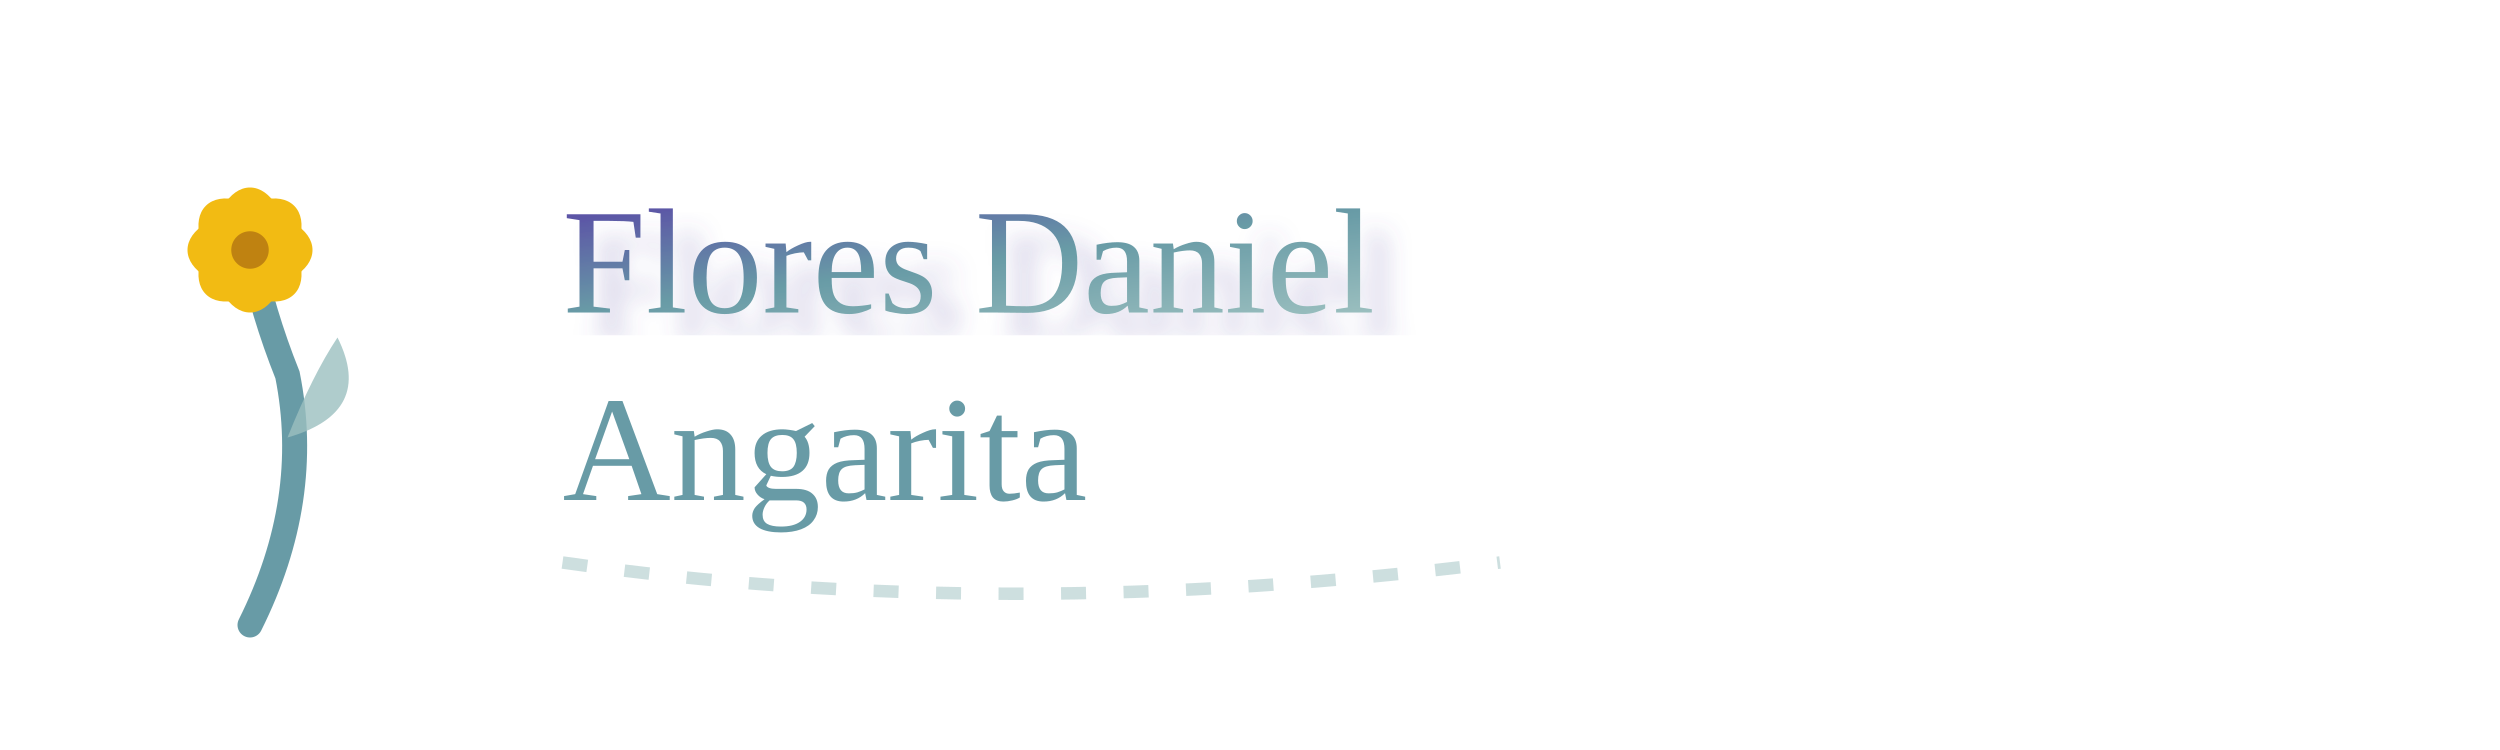
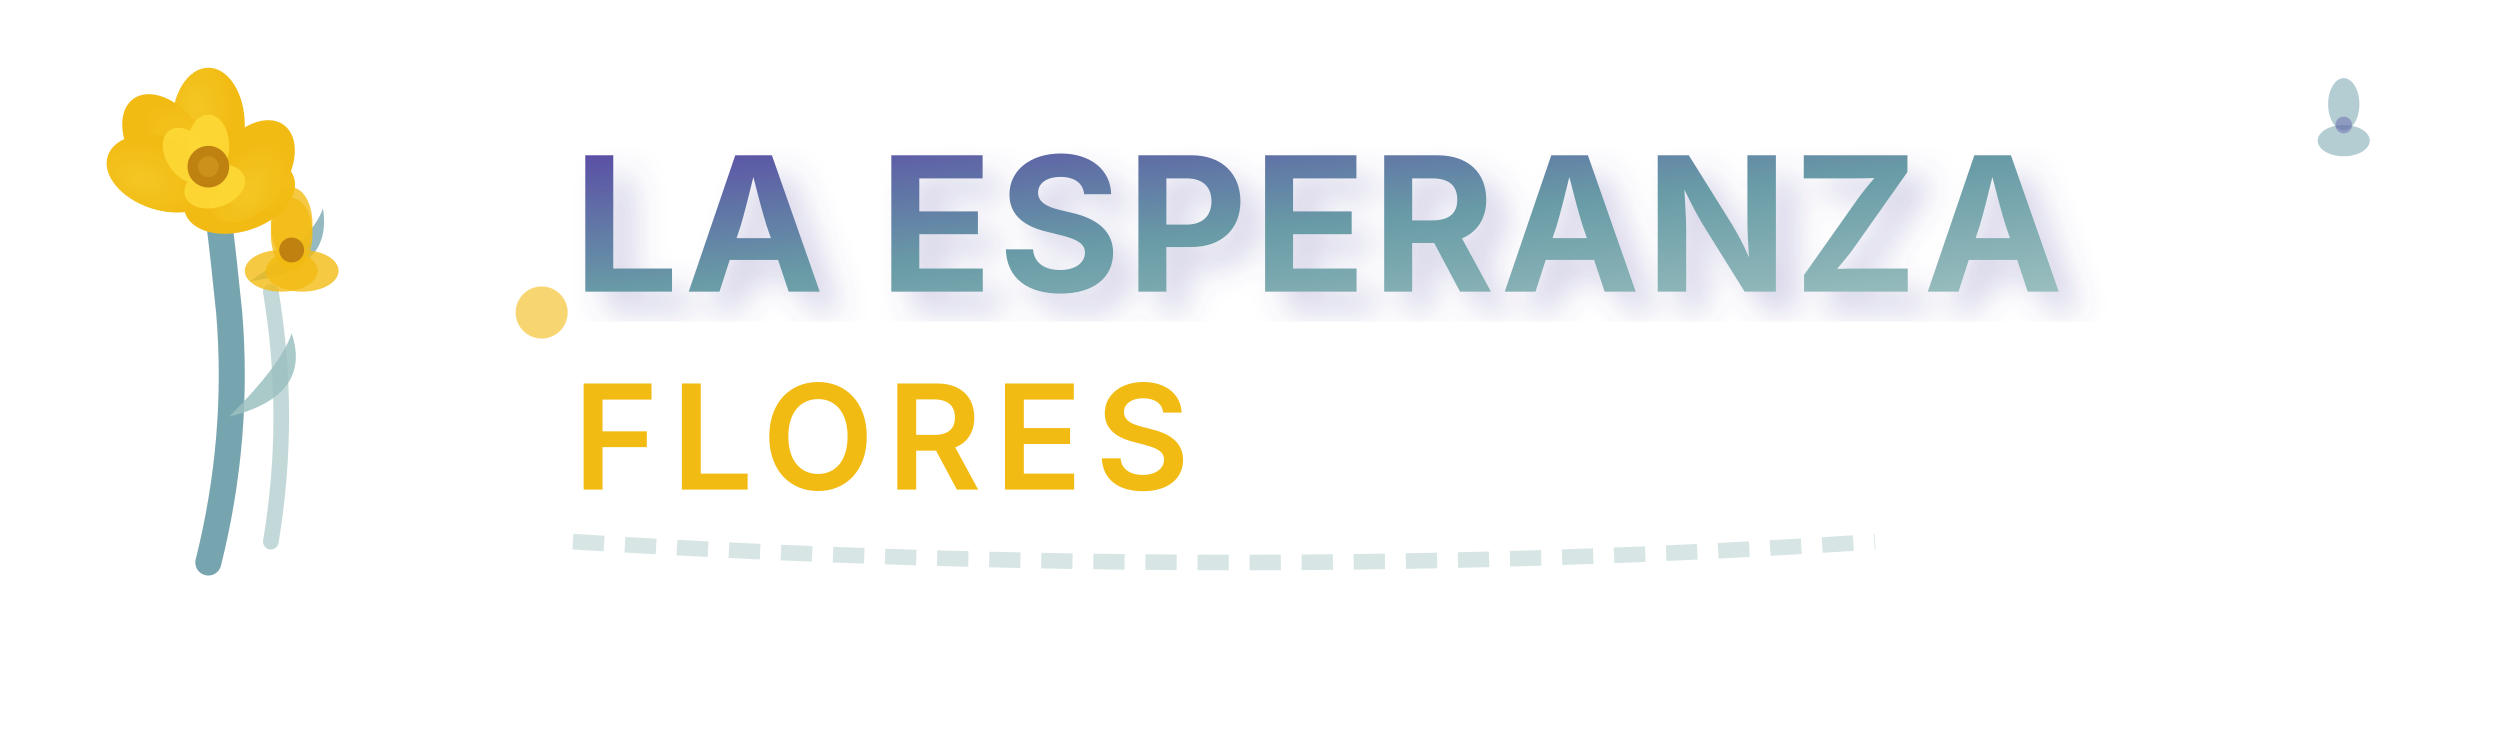
- <svg xmlns="http://www.w3.org/2000/svg" viewBox="0 0 200 60" class="logo-svg">
+ <svg xmlns="http://www.w3.org/2000/svg" viewBox="0 0 240 70" class="logo-svg">
  <defs>
    <linearGradient id="logoGradient" x1="0%" y1="0%" x2="100%" y2="100%">
      <stop offset="0%" style="stop-color:#5A4EA6;stop-opacity:1" />
      <stop offset="50%" style="stop-color:#689BA6;stop-opacity:1" />
      <stop offset="100%" style="stop-color:#9BBFBF;stop-opacity:1" />
    </linearGradient>
+     <radialGradient id="florGradient" cx="35%" cy="35%">
+       <stop offset="0%" style="stop-color:#F4C624;stop-opacity:1" />
+       <stop offset="100%" style="stop-color:#F2BB13;stop-opacity:1" />
+     </radialGradient>
    <pattern id="petalPattern" x="0" y="0" width="20" height="20" patternUnits="userSpaceOnUse">
      <path d="M10,2 Q12,8 10,14 Q8,8 10,2 Z" fill="#F2BB13" opacity="0.1" />
    </pattern>
    <filter id="logoShadow" x="-20%" y="-20%" width="140%" height="140%">
-       <feDropShadow dx="2" dy="2" stdDeviation="1" flood-color="#5A4EA6" flood-opacity="0.3" />
+       <feDropShadow dx="2" dy="2" stdDeviation="1.5" flood-color="#5A4EA6" flood-opacity="0.25" />
    </filter>
  </defs>
-   <g class="logo-floral" transform="translate(5, 15)">
-     <path d="M15,35 Q20,25 18,15 Q16,10 15,5" stroke="#689BA6" stroke-width="2" fill="none" stroke-linecap="round" />
-     <path d="M18,20 Q25,18 22,12 Q20,15 18,20 Z" fill="#9BBFBF" opacity="0.8" />
-     <g transform="translate(15, 5)">
-       <ellipse cx="0" cy="0" rx="3" ry="5" fill="#F2BB13" transform="rotate(0)" />
-       <ellipse cx="0" cy="0" rx="3" ry="5" fill="#F2BB13" transform="rotate(45)" />
-       <ellipse cx="0" cy="0" rx="3" ry="5" fill="#F2BB13" transform="rotate(90)" />
-       <ellipse cx="0" cy="0" rx="3" ry="5" fill="#F2BB13" transform="rotate(135)" />
-       <circle cx="0" cy="0" r="1.5" fill="#BF8211" />
+   <g class="logo-floral" transform="translate(8, 12)">
+     <path d="M12,42 Q15,30 14,18 Q13,8 12,2" stroke="#689BA6" stroke-width="2.5" fill="none" stroke-linecap="round" opacity="0.9" />
+     <path d="M18,40 Q20,28 18,16" stroke="#9BBFBF" stroke-width="1.5" fill="none" stroke-linecap="round" opacity="0.6" />
+     <path d="M14,28 Q22,26 20,20 Q19,23 14,28 Z" fill="#9BBFBF" opacity="0.85" />
+     <path d="M16,15 Q24,14 23,8 Q22,11 16,15 Z" fill="#689BA6" opacity="0.7" />
+     <g transform="translate(12, 4)">
+       <ellipse cx="0" cy="-4" rx="3.5" ry="5.5" fill="url(#florGradient)" transform="rotate(0)" />
+       <ellipse cx="3.5" cy="-2" rx="3.5" ry="5.5" fill="url(#florGradient)" transform="rotate(72)" />
+       <ellipse cx="2" cy="4" rx="3.5" ry="5.5" fill="url(#florGradient)" transform="rotate(144)" />
+       <ellipse cx="-3.5" cy="2" rx="3.5" ry="5.5" fill="url(#florGradient)" transform="rotate(216)" />
+       <ellipse cx="-2" cy="-4" rx="3.5" ry="5.5" fill="url(#florGradient)" transform="rotate(288)" />
+       <ellipse cx="0" cy="-2" rx="2" ry="3" fill="#FDD835" opacity="0.9" />
+       <ellipse cx="2" cy="0" rx="2" ry="3" fill="#FDD835" opacity="0.9" transform="rotate(72)" />
+       <ellipse cx="1" cy="2" rx="2" ry="3" fill="#FDD835" opacity="0.9" transform="rotate(144)" />
+       <circle cx="0" cy="0" r="2" fill="#BF8211" />
+       <circle cx="0" cy="0" r="1" fill="#D49B22" opacity="0.6" />
+     </g>
+     <g transform="translate(20, 12)">
+       <ellipse cx="0" cy="-2.5" rx="2" ry="3.5" fill="#F2BB13" opacity="0.8" />
+       <ellipse cx="2" cy="-1" rx="2" ry="3.5" fill="#F2BB13" opacity="0.8" transform="rotate(90)" />
+       <ellipse cx="0" cy="1.5" rx="2" ry="3.5" fill="#F2BB13" opacity="0.8" transform="rotate(180)" />
+       <ellipse cx="-2" cy="-1" rx="2" ry="3.5" fill="#F2BB13" opacity="0.8" transform="rotate(270)" />
+       <circle cx="0" cy="0" r="1.2" fill="#BF8211" />
    </g>
  </g>
-   <text x="45" y="25" class="logo-texto-principal" fill="url(#logoGradient)" filter="url(#logoShadow)">
-     Flores Daniel
+   <text x="55" y="28" class="logo-texto-principal" font-family="'Inter', sans-serif" font-size="18" font-weight="700" fill="url(#logoGradient)" filter="url(#logoShadow)" letter-spacing="0.5">
+     LA ESPERANZA
  </text>
-   <text x="45" y="40" class="logo-texto-secundario" fill="#689BA6">
-     Angarita
+   <text x="55" y="47" class="logo-texto-secundario" font-family="'Inter', sans-serif" font-size="14" font-weight="600" fill="#F2BB13" letter-spacing="1.2">
+     FLORES
  </text>
-   <path d="M45,45 Q80,50 120,45" stroke="#9BBFBF" stroke-width="1" fill="none" opacity="0.5" stroke-dasharray="2,3" />
+   <path d="M55,52 Q120,56 180,52" stroke="#9BBFBF" stroke-width="1.5" fill="none" opacity="0.4" stroke-dasharray="3,2" />
+   <circle cx="52" cy="30" r="2.5" fill="#F2BB13" opacity="0.6" />
+   <g transform="translate(225, 12)">
+     <ellipse cx="0" cy="-2" rx="1.5" ry="2.5" fill="#689BA6" opacity="0.5" />
+     <ellipse cx="1.5" cy="0" rx="1.5" ry="2.5" fill="#689BA6" opacity="0.5" transform="rotate(90)" />
+     <circle cx="0" cy="0" r="0.8" fill="#5A4EA6" opacity="0.4" />
+   </g>
</svg>
